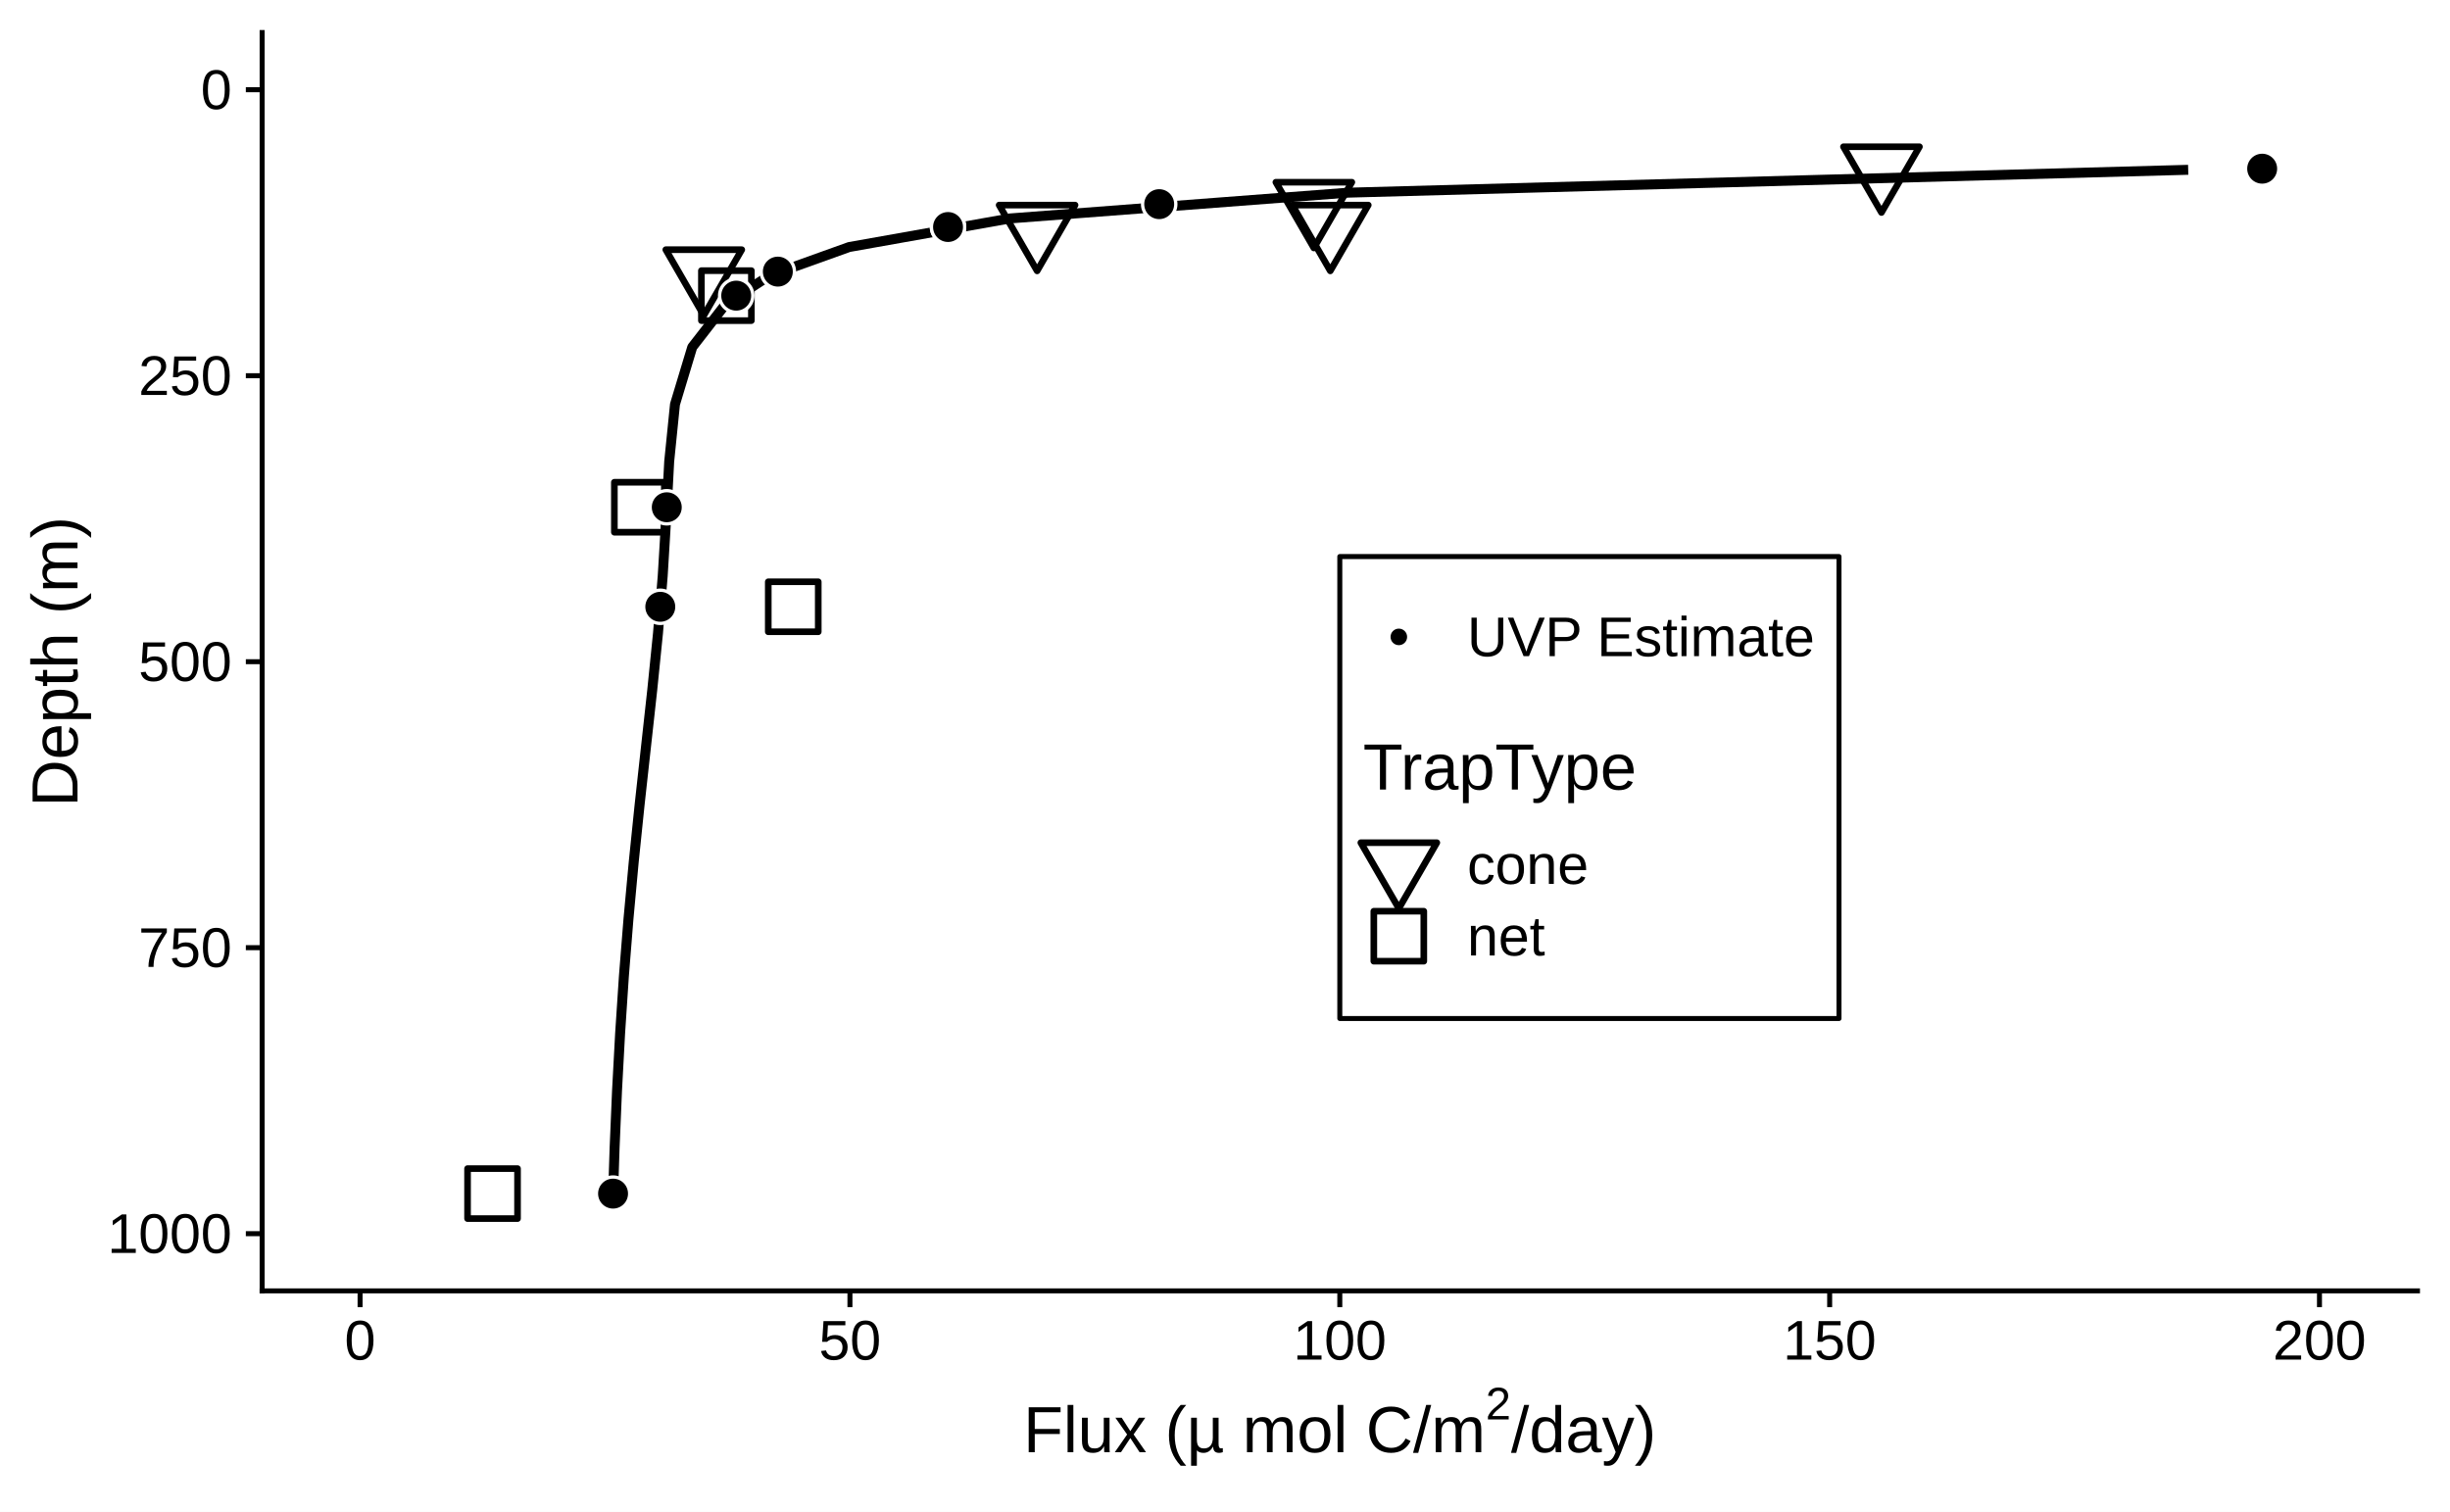
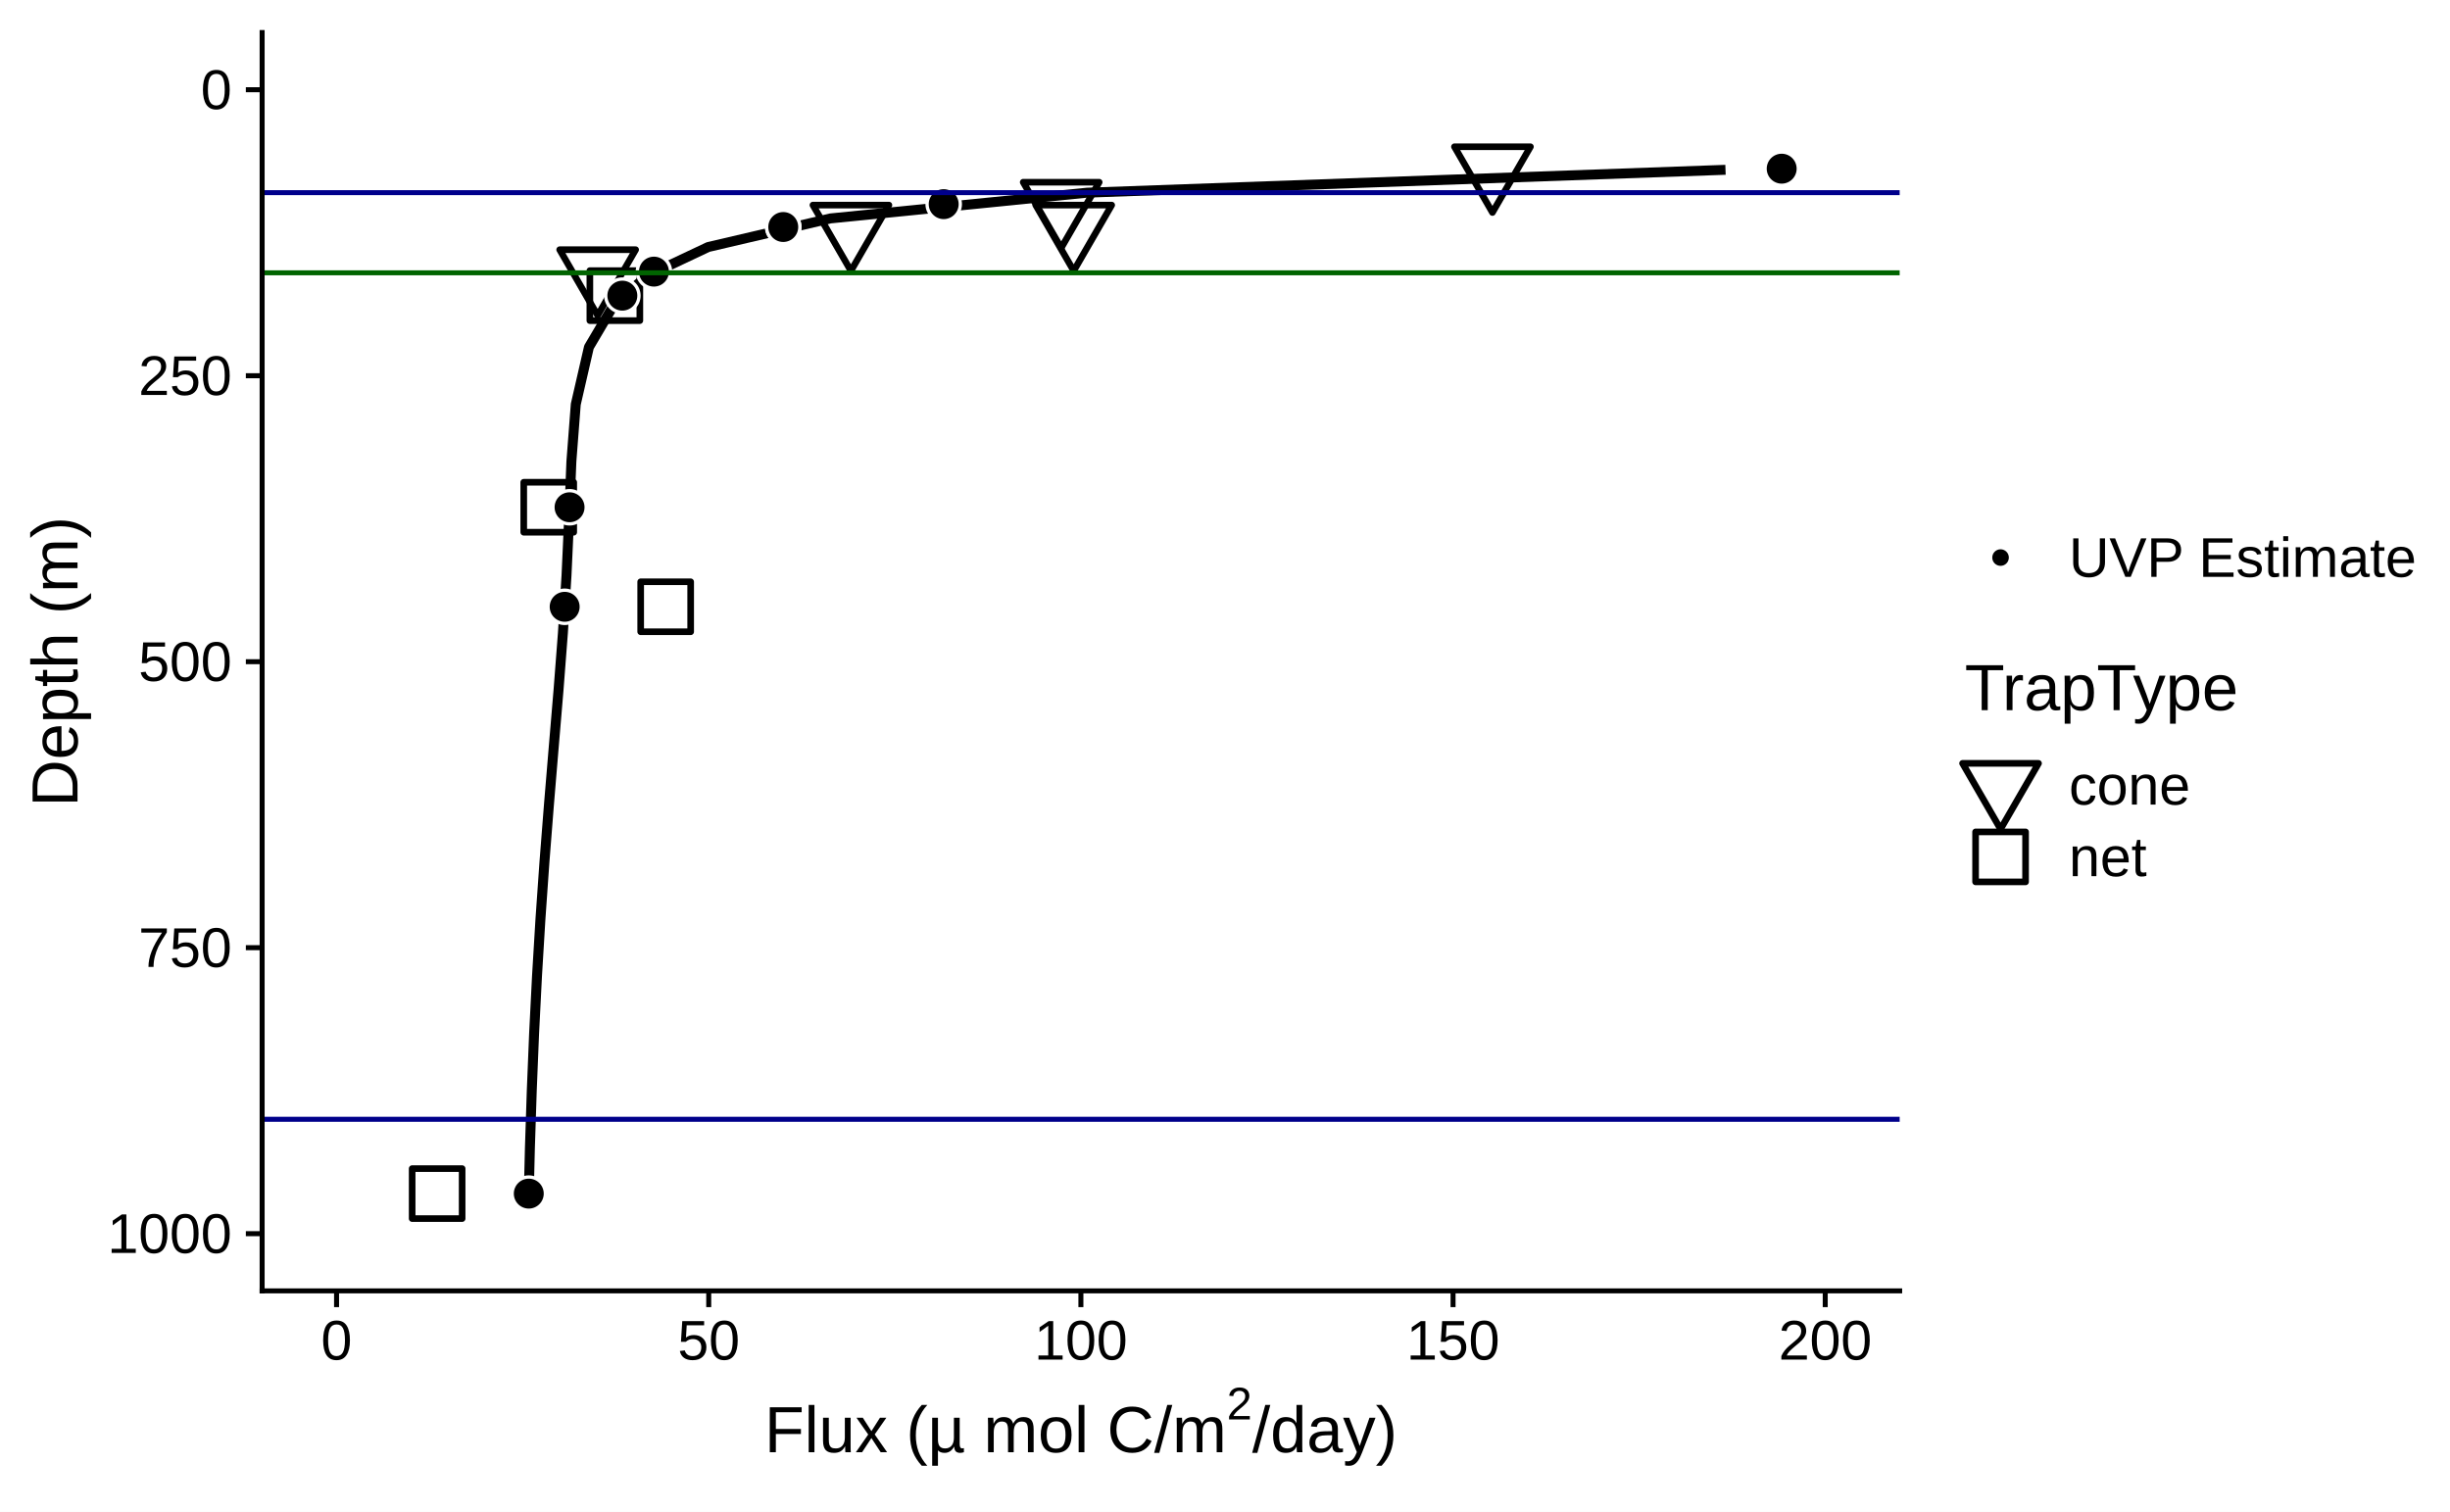
<svg xmlns="http://www.w3.org/2000/svg" viewBox="0 0 525.00 324.00">
  <defs>
    <style type="text/css">
    line, polyline, polygon, path, rect, circle {
      fill: none;
      stroke: #000000;
      stroke-linecap: round;
      stroke-linejoin: round;
      stroke-miterlimit: 10.00;
    }
  </style>
  </defs>
  <rect width="100%" height="100%" style="stroke: none; fill: #FFFFFF;" />
  <defs>
-     <clipPath id="cpNTYuMTd8NTE4LjAzfDI3Ni42NHw2Ljk3">
-       <rect x="56.17" y="6.97" width="461.86" height="269.66" />
+     <clipPath id="cpNTYuMTd8NDA3LjA3fDI3Ni42NHw2Ljk3">
+       <rect x="56.17" y="6.97" width="350.90" height="269.66" />
    </clipPath>
  </defs>
-   <polyline points="403.17,45.54 411.31,31.45 395.03,31.45 403.17,45.54 " style="stroke-width: 1.42;" clip-path="url(#cpNTYuMTd8NTE4LjAzfDI3Ni42NHw2Ljk3)" />
-   <rect x="131.65" y="103.35" width="10.71" height="10.71" style="stroke-width: 1.42;" clip-path="url(#cpNTYuMTd8NTE4LjAzfDI3Ni42NHw2Ljk3)" />
-   <rect x="164.63" y="124.68" width="10.71" height="10.71" style="stroke-width: 1.42;" clip-path="url(#cpNTYuMTd8NTE4LjAzfDI3Ni42NHw2Ljk3)" />
-   <rect x="100.19" y="250.44" width="10.71" height="10.71" style="stroke-width: 1.42;" clip-path="url(#cpNTYuMTd8NTE4LjAzfDI3Ni42NHw2Ljk3)" />
-   <polyline points="281.54,53.14 289.68,39.05 273.40,39.05 281.54,53.14 " style="stroke-width: 1.42;" clip-path="url(#cpNTYuMTd8NTE4LjAzfDI3Ni42NHw2Ljk3)" />
-   <polyline points="222.24,58.05 230.37,43.95 214.10,43.95 222.24,58.05 " style="stroke-width: 1.42;" clip-path="url(#cpNTYuMTd8NTE4LjAzfDI3Ni42NHw2Ljk3)" />
-   <polyline points="285.06,58.05 293.20,43.95 276.93,43.95 285.06,58.05 " style="stroke-width: 1.42;" clip-path="url(#cpNTYuMTd8NTE4LjAzfDI3Ni42NHw2Ljk3)" />
-   <polyline points="150.81,67.61 158.95,53.51 142.67,53.51 150.81,67.61 " style="stroke-width: 1.42;" clip-path="url(#cpNTYuMTd8NTE4LjAzfDI3Ni42NHw2Ljk3)" />
-   <rect x="150.30" y="58.00" width="10.71" height="10.71" style="stroke-width: 1.42;" clip-path="url(#cpNTYuMTd8NTE4LjAzfDI3Ni42NHw2Ljk3)" />
-   <polyline points="131.30,258.25 131.70,245.99 132.22,233.74 132.88,221.48 133.69,209.22 134.67,196.96 135.80,184.71 137.06,172.45 138.41,160.19 139.76,147.93 141.00,135.68 142.01,123.42 142.75,111.16 143.40,98.90 144.64,86.65 148.34,74.39 155.48,65.20 164.87,59.07 181.97,52.94 216.44,46.81 288.87,41.29 468.90,36.39 " style="stroke-width: 2.13; stroke-linecap: butt;" clip-path="url(#cpNTYuMTd8NTE4LjAzfDI3Ni42NHw2Ljk3)" />
-   <circle cx="484.75" cy="36.15" r="3.56" style="stroke-width: 0.71; stroke: #FFFFFF; fill: #000000;" clip-path="url(#cpNTYuMTd8NTE4LjAzfDI3Ni42NHw2Ljk3)" />
-   <circle cx="142.88" cy="108.71" r="3.56" style="stroke-width: 0.71; stroke: #FFFFFF; fill: #000000;" clip-path="url(#cpNTYuMTd8NTE4LjAzfDI3Ni42NHw2Ljk3)" />
-   <circle cx="141.49" cy="130.04" r="3.56" style="stroke-width: 0.71; stroke: #FFFFFF; fill: #000000;" clip-path="url(#cpNTYuMTd8NTE4LjAzfDI3Ni42NHw2Ljk3)" />
-   <circle cx="131.37" cy="255.80" r="3.56" style="stroke-width: 0.71; stroke: #FFFFFF; fill: #000000;" clip-path="url(#cpNTYuMTd8NTE4LjAzfDI3Ni42NHw2Ljk3)" />
-   <circle cx="248.40" cy="43.75" r="3.56" style="stroke-width: 0.71; stroke: #FFFFFF; fill: #000000;" clip-path="url(#cpNTYuMTd8NTE4LjAzfDI3Ni42NHw2Ljk3)" />
-   <circle cx="203.15" cy="48.65" r="3.56" style="stroke-width: 0.71; stroke: #FFFFFF; fill: #000000;" clip-path="url(#cpNTYuMTd8NTE4LjAzfDI3Ni42NHw2Ljk3)" />
-   <circle cx="203.15" cy="48.65" r="3.56" style="stroke-width: 0.71; stroke: #FFFFFF; fill: #000000;" clip-path="url(#cpNTYuMTd8NTE4LjAzfDI3Ni42NHw2Ljk3)" />
-   <circle cx="166.68" cy="58.21" r="3.56" style="stroke-width: 0.71; stroke: #FFFFFF; fill: #000000;" clip-path="url(#cpNTYuMTd8NTE4LjAzfDI3Ni42NHw2Ljk3)" />
-   <circle cx="157.76" cy="63.36" r="3.56" style="stroke-width: 0.71; stroke: #FFFFFF; fill: #000000;" clip-path="url(#cpNTYuMTd8NTE4LjAzfDI3Ni42NHw2Ljk3)" />
+   <polyline points="319.81,45.54 327.95,31.45 311.67,31.45 319.81,45.54 " style="stroke-width: 1.42;" clip-path="url(#cpNTYuMTd8NDA3LjA3fDI3Ni42NHw2Ljk3)" />
+   <rect x="112.23" y="103.35" width="10.71" height="10.71" style="stroke-width: 1.42;" clip-path="url(#cpNTYuMTd8NDA3LjA3fDI3Ni42NHw2Ljk3)" />
+   <rect x="137.29" y="124.68" width="10.71" height="10.71" style="stroke-width: 1.42;" clip-path="url(#cpNTYuMTd8NDA3LjA3fDI3Ni42NHw2Ljk3)" />
+   <rect x="88.32" y="250.44" width="10.71" height="10.71" style="stroke-width: 1.42;" clip-path="url(#cpNTYuMTd8NDA3LjA3fDI3Ni42NHw2Ljk3)" />
+   <polyline points="227.40,53.14 235.54,39.05 219.26,39.05 227.40,53.14 " style="stroke-width: 1.42;" clip-path="url(#cpNTYuMTd8NDA3LjA3fDI3Ni42NHw2Ljk3)" />
+   <polyline points="182.34,58.05 190.48,43.95 174.20,43.95 182.34,58.05 " style="stroke-width: 1.42;" clip-path="url(#cpNTYuMTd8NDA3LjA3fDI3Ni42NHw2Ljk3)" />
+   <polyline points="230.08,58.05 238.22,43.95 221.94,43.95 230.08,58.05 " style="stroke-width: 1.42;" clip-path="url(#cpNTYuMTd8NDA3LjA3fDI3Ni42NHw2Ljk3)" />
+   <polyline points="128.07,67.61 136.21,53.51 119.93,53.51 128.07,67.61 " style="stroke-width: 1.42;" clip-path="url(#cpNTYuMTd8NDA3LjA3fDI3Ni42NHw2Ljk3)" />
+   <rect x="126.40" y="58.00" width="10.71" height="10.71" style="stroke-width: 1.42;" clip-path="url(#cpNTYuMTd8NDA3LjA3fDI3Ni42NHw2Ljk3)" />
+   <polyline points="113.25,258.25 113.55,245.99 113.95,233.74 114.45,221.48 115.07,209.22 115.81,196.96 116.67,184.71 117.63,172.45 118.65,160.19 119.68,147.93 120.62,135.68 121.39,123.42 121.95,111.16 122.44,98.90 123.38,86.65 126.20,74.39 131.62,65.20 138.76,59.07 151.75,52.94 177.94,46.81 232.96,41.29 369.75,36.39 " style="stroke-width: 2.13; stroke-linecap: butt;" clip-path="url(#cpNTYuMTd8NDA3LjA3fDI3Ni42NHw2Ljk3)" />
+   <circle cx="381.79" cy="36.15" r="3.56" style="stroke-width: 0.71; stroke: #FFFFFF; fill: #000000;" clip-path="url(#cpNTYuMTd8NDA3LjA3fDI3Ni42NHw2Ljk3)" />
+   <circle cx="122.05" cy="108.71" r="3.56" style="stroke-width: 0.71; stroke: #FFFFFF; fill: #000000;" clip-path="url(#cpNTYuMTd8NDA3LjA3fDI3Ni42NHw2Ljk3)" />
+   <circle cx="121.00" cy="130.04" r="3.56" style="stroke-width: 0.71; stroke: #FFFFFF; fill: #000000;" clip-path="url(#cpNTYuMTd8NDA3LjA3fDI3Ni42NHw2Ljk3)" />
+   <circle cx="113.31" cy="255.80" r="3.56" style="stroke-width: 0.71; stroke: #FFFFFF; fill: #000000;" clip-path="url(#cpNTYuMTd8NDA3LjA3fDI3Ni42NHw2Ljk3)" />
+   <circle cx="202.22" cy="43.75" r="3.56" style="stroke-width: 0.71; stroke: #FFFFFF; fill: #000000;" clip-path="url(#cpNTYuMTd8NDA3LjA3fDI3Ni42NHw2Ljk3)" />
+   <circle cx="167.84" cy="48.65" r="3.56" style="stroke-width: 0.71; stroke: #FFFFFF; fill: #000000;" clip-path="url(#cpNTYuMTd8NDA3LjA3fDI3Ni42NHw2Ljk3)" />
+   <circle cx="167.84" cy="48.65" r="3.56" style="stroke-width: 0.71; stroke: #FFFFFF; fill: #000000;" clip-path="url(#cpNTYuMTd8NDA3LjA3fDI3Ni42NHw2Ljk3)" />
+   <circle cx="140.13" cy="58.21" r="3.56" style="stroke-width: 0.71; stroke: #FFFFFF; fill: #000000;" clip-path="url(#cpNTYuMTd8NDA3LjA3fDI3Ni42NHw2Ljk3)" />
+   <circle cx="133.36" cy="63.36" r="3.56" style="stroke-width: 0.71; stroke: #FFFFFF; fill: #000000;" clip-path="url(#cpNTYuMTd8NDA3LjA3fDI3Ni42NHw2Ljk3)" />
+   <line x1="56.17" y1="58.46" x2="407.07" y2="58.46" style="stroke-width: 1.07; stroke: #006400; stroke-linecap: butt;" clip-path="url(#cpNTYuMTd8NDA3LjA3fDI3Ni42NHw2Ljk3)" />
+   <line x1="56.17" y1="239.87" x2="407.07" y2="239.87" style="stroke-width: 1.07; stroke: #00008B; stroke-linecap: butt;" clip-path="url(#cpNTYuMTd8NDA3LjA3fDI3Ni42NHw2Ljk3)" />
+   <line x1="56.17" y1="41.29" x2="407.07" y2="41.29" style="stroke-width: 1.07; stroke: #00008B; stroke-linecap: butt;" clip-path="url(#cpNTYuMTd8NDA3LjA3fDI3Ni42NHw2Ljk3)" />
  <defs>
    <clipPath id="cpMC4wMHw1MjUuMDB8MzI0LjAwfDAuMDA=">
      <rect x="0.00" y="0.00" width="525.00" height="324.00" />
    </clipPath>
  </defs>
  <polyline points="56.17,276.64 56.17,6.97 " style="stroke-width: 1.07; stroke-linecap: square;" clip-path="url(#cpMC4wMHw1MjUuMDB8MzI0LjAwfDAuMDA=)" />
  <g clip-path="url(#cpMC4wMHw1MjUuMDB8MzI0LjAwfDAuMDA=)">
    <text x="43.02" y="23.36" style="font-size: 12.00px; font-family: Arimo;" textLength="6.67px" lengthAdjust="spacingAndGlyphs">0</text>
  </g>
  <g clip-path="url(#cpMC4wMHw1MjUuMDB8MzI0LjAwfDAuMDA=)">
    <text x="29.67" y="84.65" style="font-size: 12.00px; font-family: Arimo;" textLength="20.02px" lengthAdjust="spacingAndGlyphs">250</text>
  </g>
  <g clip-path="url(#cpMC4wMHw1MjUuMDB8MzI0LjAwfDAuMDA=)">
    <text x="29.67" y="145.93" style="font-size: 12.00px; font-family: Arimo;" textLength="20.02px" lengthAdjust="spacingAndGlyphs">500</text>
  </g>
  <g clip-path="url(#cpMC4wMHw1MjUuMDB8MzI0LjAwfDAuMDA=)">
    <text x="29.67" y="207.22" style="font-size: 12.00px; font-family: Arimo;" textLength="20.02px" lengthAdjust="spacingAndGlyphs">750</text>
  </g>
  <g clip-path="url(#cpMC4wMHw1MjUuMDB8MzI0LjAwfDAuMDA=)">
    <text x="23.00" y="268.51" style="font-size: 12.00px; font-family: Arimo;" textLength="26.70px" lengthAdjust="spacingAndGlyphs">1000</text>
  </g>
  <polyline points="52.68,19.23 56.17,19.23 " style="stroke-width: 1.07; stroke-linecap: butt;" clip-path="url(#cpMC4wMHw1MjUuMDB8MzI0LjAwfDAuMDA=)" />
  <polyline points="52.68,80.52 56.17,80.52 " style="stroke-width: 1.07; stroke-linecap: butt;" clip-path="url(#cpMC4wMHw1MjUuMDB8MzI0LjAwfDAuMDA=)" />
  <polyline points="52.68,141.81 56.17,141.81 " style="stroke-width: 1.07; stroke-linecap: butt;" clip-path="url(#cpMC4wMHw1MjUuMDB8MzI0LjAwfDAuMDA=)" />
  <polyline points="52.68,203.09 56.17,203.09 " style="stroke-width: 1.07; stroke-linecap: butt;" clip-path="url(#cpMC4wMHw1MjUuMDB8MzI0LjAwfDAuMDA=)" />
  <polyline points="52.68,264.38 56.17,264.38 " style="stroke-width: 1.07; stroke-linecap: butt;" clip-path="url(#cpMC4wMHw1MjUuMDB8MzI0LjAwfDAuMDA=)" />
-   <polyline points="56.17,276.64 518.03,276.64 " style="stroke-width: 1.07; stroke-linecap: square;" clip-path="url(#cpMC4wMHw1MjUuMDB8MzI0LjAwfDAuMDA=)" />
-   <polyline points="77.16,280.12 77.16,276.64 " style="stroke-width: 1.07; stroke-linecap: butt;" clip-path="url(#cpMC4wMHw1MjUuMDB8MzI0LjAwfDAuMDA=)" />
-   <polyline points="182.13,280.12 182.13,276.64 " style="stroke-width: 1.07; stroke-linecap: butt;" clip-path="url(#cpMC4wMHw1MjUuMDB8MzI0LjAwfDAuMDA=)" />
-   <polyline points="287.10,280.12 287.10,276.64 " style="stroke-width: 1.07; stroke-linecap: butt;" clip-path="url(#cpMC4wMHw1MjUuMDB8MzI0LjAwfDAuMDA=)" />
-   <polyline points="392.07,280.12 392.07,276.64 " style="stroke-width: 1.07; stroke-linecap: butt;" clip-path="url(#cpMC4wMHw1MjUuMDB8MzI0LjAwfDAuMDA=)" />
-   <polyline points="497.03,280.12 497.03,276.64 " style="stroke-width: 1.07; stroke-linecap: butt;" clip-path="url(#cpMC4wMHw1MjUuMDB8MzI0LjAwfDAuMDA=)" />
+   <polyline points="56.17,276.64 407.07,276.64 " style="stroke-width: 1.07; stroke-linecap: square;" clip-path="url(#cpMC4wMHw1MjUuMDB8MzI0LjAwfDAuMDA=)" />
+   <polyline points="72.12,280.12 72.12,276.64 " style="stroke-width: 1.07; stroke-linecap: butt;" clip-path="url(#cpMC4wMHw1MjUuMDB8MzI0LjAwfDAuMDA=)" />
+   <polyline points="151.87,280.12 151.87,276.64 " style="stroke-width: 1.07; stroke-linecap: butt;" clip-path="url(#cpMC4wMHw1MjUuMDB8MzI0LjAwfDAuMDA=)" />
+   <polyline points="231.62,280.12 231.62,276.64 " style="stroke-width: 1.07; stroke-linecap: butt;" clip-path="url(#cpMC4wMHw1MjUuMDB8MzI0LjAwfDAuMDA=)" />
+   <polyline points="311.37,280.12 311.37,276.64 " style="stroke-width: 1.07; stroke-linecap: butt;" clip-path="url(#cpMC4wMHw1MjUuMDB8MzI0LjAwfDAuMDA=)" />
+   <polyline points="391.12,280.12 391.12,276.64 " style="stroke-width: 1.07; stroke-linecap: butt;" clip-path="url(#cpMC4wMHw1MjUuMDB8MzI0LjAwfDAuMDA=)" />
  <g clip-path="url(#cpMC4wMHw1MjUuMDB8MzI0LjAwfDAuMDA=)">
-     <text x="73.83" y="291.37" style="font-size: 12.00px; font-family: Arimo;" textLength="6.67px" lengthAdjust="spacingAndGlyphs">0</text>
+     <text x="68.78" y="291.37" style="font-size: 12.00px; font-family: Arimo;" textLength="6.67px" lengthAdjust="spacingAndGlyphs">0</text>
  </g>
  <g clip-path="url(#cpMC4wMHw1MjUuMDB8MzI0LjAwfDAuMDA=)">
-     <text x="175.46" y="291.37" style="font-size: 12.00px; font-family: Arimo;" textLength="13.35px" lengthAdjust="spacingAndGlyphs">50</text>
+     <text x="145.20" y="291.37" style="font-size: 12.00px; font-family: Arimo;" textLength="13.35px" lengthAdjust="spacingAndGlyphs">50</text>
  </g>
  <g clip-path="url(#cpMC4wMHw1MjUuMDB8MzI0LjAwfDAuMDA=)">
-     <text x="277.09" y="291.37" style="font-size: 12.00px; font-family: Arimo;" textLength="20.02px" lengthAdjust="spacingAndGlyphs">100</text>
+     <text x="221.61" y="291.37" style="font-size: 12.00px; font-family: Arimo;" textLength="20.02px" lengthAdjust="spacingAndGlyphs">100</text>
  </g>
  <g clip-path="url(#cpMC4wMHw1MjUuMDB8MzI0LjAwfDAuMDA=)">
-     <text x="382.05" y="291.37" style="font-size: 12.00px; font-family: Arimo;" textLength="20.02px" lengthAdjust="spacingAndGlyphs">150</text>
+     <text x="301.36" y="291.37" style="font-size: 12.00px; font-family: Arimo;" textLength="20.02px" lengthAdjust="spacingAndGlyphs">150</text>
  </g>
  <g clip-path="url(#cpMC4wMHw1MjUuMDB8MzI0LjAwfDAuMDA=)">
-     <text x="487.02" y="291.37" style="font-size: 12.00px; font-family: Arimo;" textLength="20.02px" lengthAdjust="spacingAndGlyphs">200</text>
+     <text x="381.11" y="291.37" style="font-size: 12.00px; font-family: Arimo;" textLength="20.02px" lengthAdjust="spacingAndGlyphs">200</text>
  </g>
  <g clip-path="url(#cpMC4wMHw1MjUuMDB8MzI0LjAwfDAuMDA=)">
-     <text x="219.28" y="311.22" style="font-size: 14.00px; font-family: Arimo;" textLength="87.40px" lengthAdjust="spacingAndGlyphs">Flux (µ mol C/</text>
+     <text x="163.80" y="311.22" style="font-size: 14.00px; font-family: Arimo;" textLength="87.40px" lengthAdjust="spacingAndGlyphs">Flux (µ mol C/</text>
  </g>
  <g clip-path="url(#cpMC4wMHw1MjUuMDB8MzI0LjAwfDAuMDA=)">
-     <text x="306.68" y="311.22" style="font-size: 14.00px; font-family: Arimo;" textLength="11.66px" lengthAdjust="spacingAndGlyphs">m</text>
+     <text x="251.20" y="311.22" style="font-size: 14.00px; font-family: Arimo;" textLength="11.66px" lengthAdjust="spacingAndGlyphs">m</text>
  </g>
  <g clip-path="url(#cpMC4wMHw1MjUuMDB8MzI0LjAwfDAuMDA=)">
-     <text x="318.34" y="304.19" style="font-size: 9.80px; font-family: Arimo;" textLength="5.45px" lengthAdjust="spacingAndGlyphs">2</text>
+     <text x="262.87" y="304.19" style="font-size: 9.80px; font-family: Arimo;" textLength="5.45px" lengthAdjust="spacingAndGlyphs">2</text>
  </g>
  <g clip-path="url(#cpMC4wMHw1MjUuMDB8MzI0LjAwfDAuMDA=)">
-     <text x="323.79" y="311.22" style="font-size: 14.00px; font-family: Arimo;" textLength="31.12px" lengthAdjust="spacingAndGlyphs">/day)</text>
+     <text x="268.32" y="311.22" style="font-size: 14.00px; font-family: Arimo;" textLength="31.12px" lengthAdjust="spacingAndGlyphs">/day)</text>
  </g>
  <g clip-path="url(#cpMC4wMHw1MjUuMDB8MzI0LjAwfDAuMDA=)">
    <text transform="translate(16.61,172.92) rotate(-90)" style="font-size: 14.00px; font-family: Arimo;" textLength="62.23px" lengthAdjust="spacingAndGlyphs">Depth (m)</text>
  </g>
-   <rect x="287.10" y="119.27" width="106.97" height="99.00" style="stroke-width: 1.07; fill: #FFFFFF;" clip-path="url(#cpMC4wMHw1MjUuMDB8MzI0LjAwfDAuMDA=)" />
-   <circle cx="299.75" cy="136.49" r="1.42" style="stroke-width: 0.71; fill: #000000;" clip-path="url(#cpMC4wMHw1MjUuMDB8MzI0LjAwfDAuMDA=)" />
+   <circle cx="428.69" cy="119.49" r="1.42" style="stroke-width: 0.71; fill: #000000;" clip-path="url(#cpMC4wMHw1MjUuMDB8MzI0LjAwfDAuMDA=)" />
  <g clip-path="url(#cpMC4wMHw1MjUuMDB8MzI0LjAwfDAuMDA=)">
-     <text x="314.40" y="140.62" style="font-size: 12.00px; font-family: Arimo;" textLength="74.69px" lengthAdjust="spacingAndGlyphs">UVP Estimate</text>
+     <text x="443.34" y="123.62" style="font-size: 12.00px; font-family: Arimo;" textLength="74.69px" lengthAdjust="spacingAndGlyphs">UVP Estimate</text>
  </g>
  <g clip-path="url(#cpMC4wMHw1MjUuMDB8MzI0LjAwfDAuMDA=)">
-     <text x="292.08" y="169.20" style="font-size: 14.00px; font-family: Arimo;" textLength="59.91px" lengthAdjust="spacingAndGlyphs">TrapType</text>
+     <text x="421.02" y="152.19" style="font-size: 14.00px; font-family: Arimo;" textLength="59.91px" lengthAdjust="spacingAndGlyphs">TrapType</text>
  </g>
-   <polyline points="299.75,194.69 307.89,180.59 291.61,180.59 299.75,194.69 " style="stroke-width: 1.42;" clip-path="url(#cpMC4wMHw1MjUuMDB8MzI0LjAwfDAuMDA=)" />
-   <rect x="294.39" y="195.28" width="10.71" height="10.71" style="stroke-width: 1.42;" clip-path="url(#cpMC4wMHw1MjUuMDB8MzI0LjAwfDAuMDA=)" />
+   <polyline points="428.69,177.69 436.83,163.59 420.55,163.59 428.69,177.69 " style="stroke-width: 1.42;" clip-path="url(#cpMC4wMHw1MjUuMDB8MzI0LjAwfDAuMDA=)" />
+   <rect x="423.34" y="178.28" width="10.71" height="10.71" style="stroke-width: 1.42;" clip-path="url(#cpMC4wMHw1MjUuMDB8MzI0LjAwfDAuMDA=)" />
  <g clip-path="url(#cpMC4wMHw1MjUuMDB8MzI0LjAwfDAuMDA=)">
-     <text x="314.40" y="189.42" style="font-size: 12.00px; font-family: Arimo;" textLength="26.02px" lengthAdjust="spacingAndGlyphs">cone</text>
+     <text x="443.34" y="172.42" style="font-size: 12.00px; font-family: Arimo;" textLength="26.02px" lengthAdjust="spacingAndGlyphs">cone</text>
  </g>
  <g clip-path="url(#cpMC4wMHw1MjUuMDB8MzI0LjAwfDAuMDA=)">
-     <text x="314.40" y="204.76" style="font-size: 12.00px; font-family: Arimo;" textLength="16.68px" lengthAdjust="spacingAndGlyphs">net</text>
+     <text x="443.34" y="187.76" style="font-size: 12.00px; font-family: Arimo;" textLength="16.68px" lengthAdjust="spacingAndGlyphs">net</text>
  </g>
</svg>
